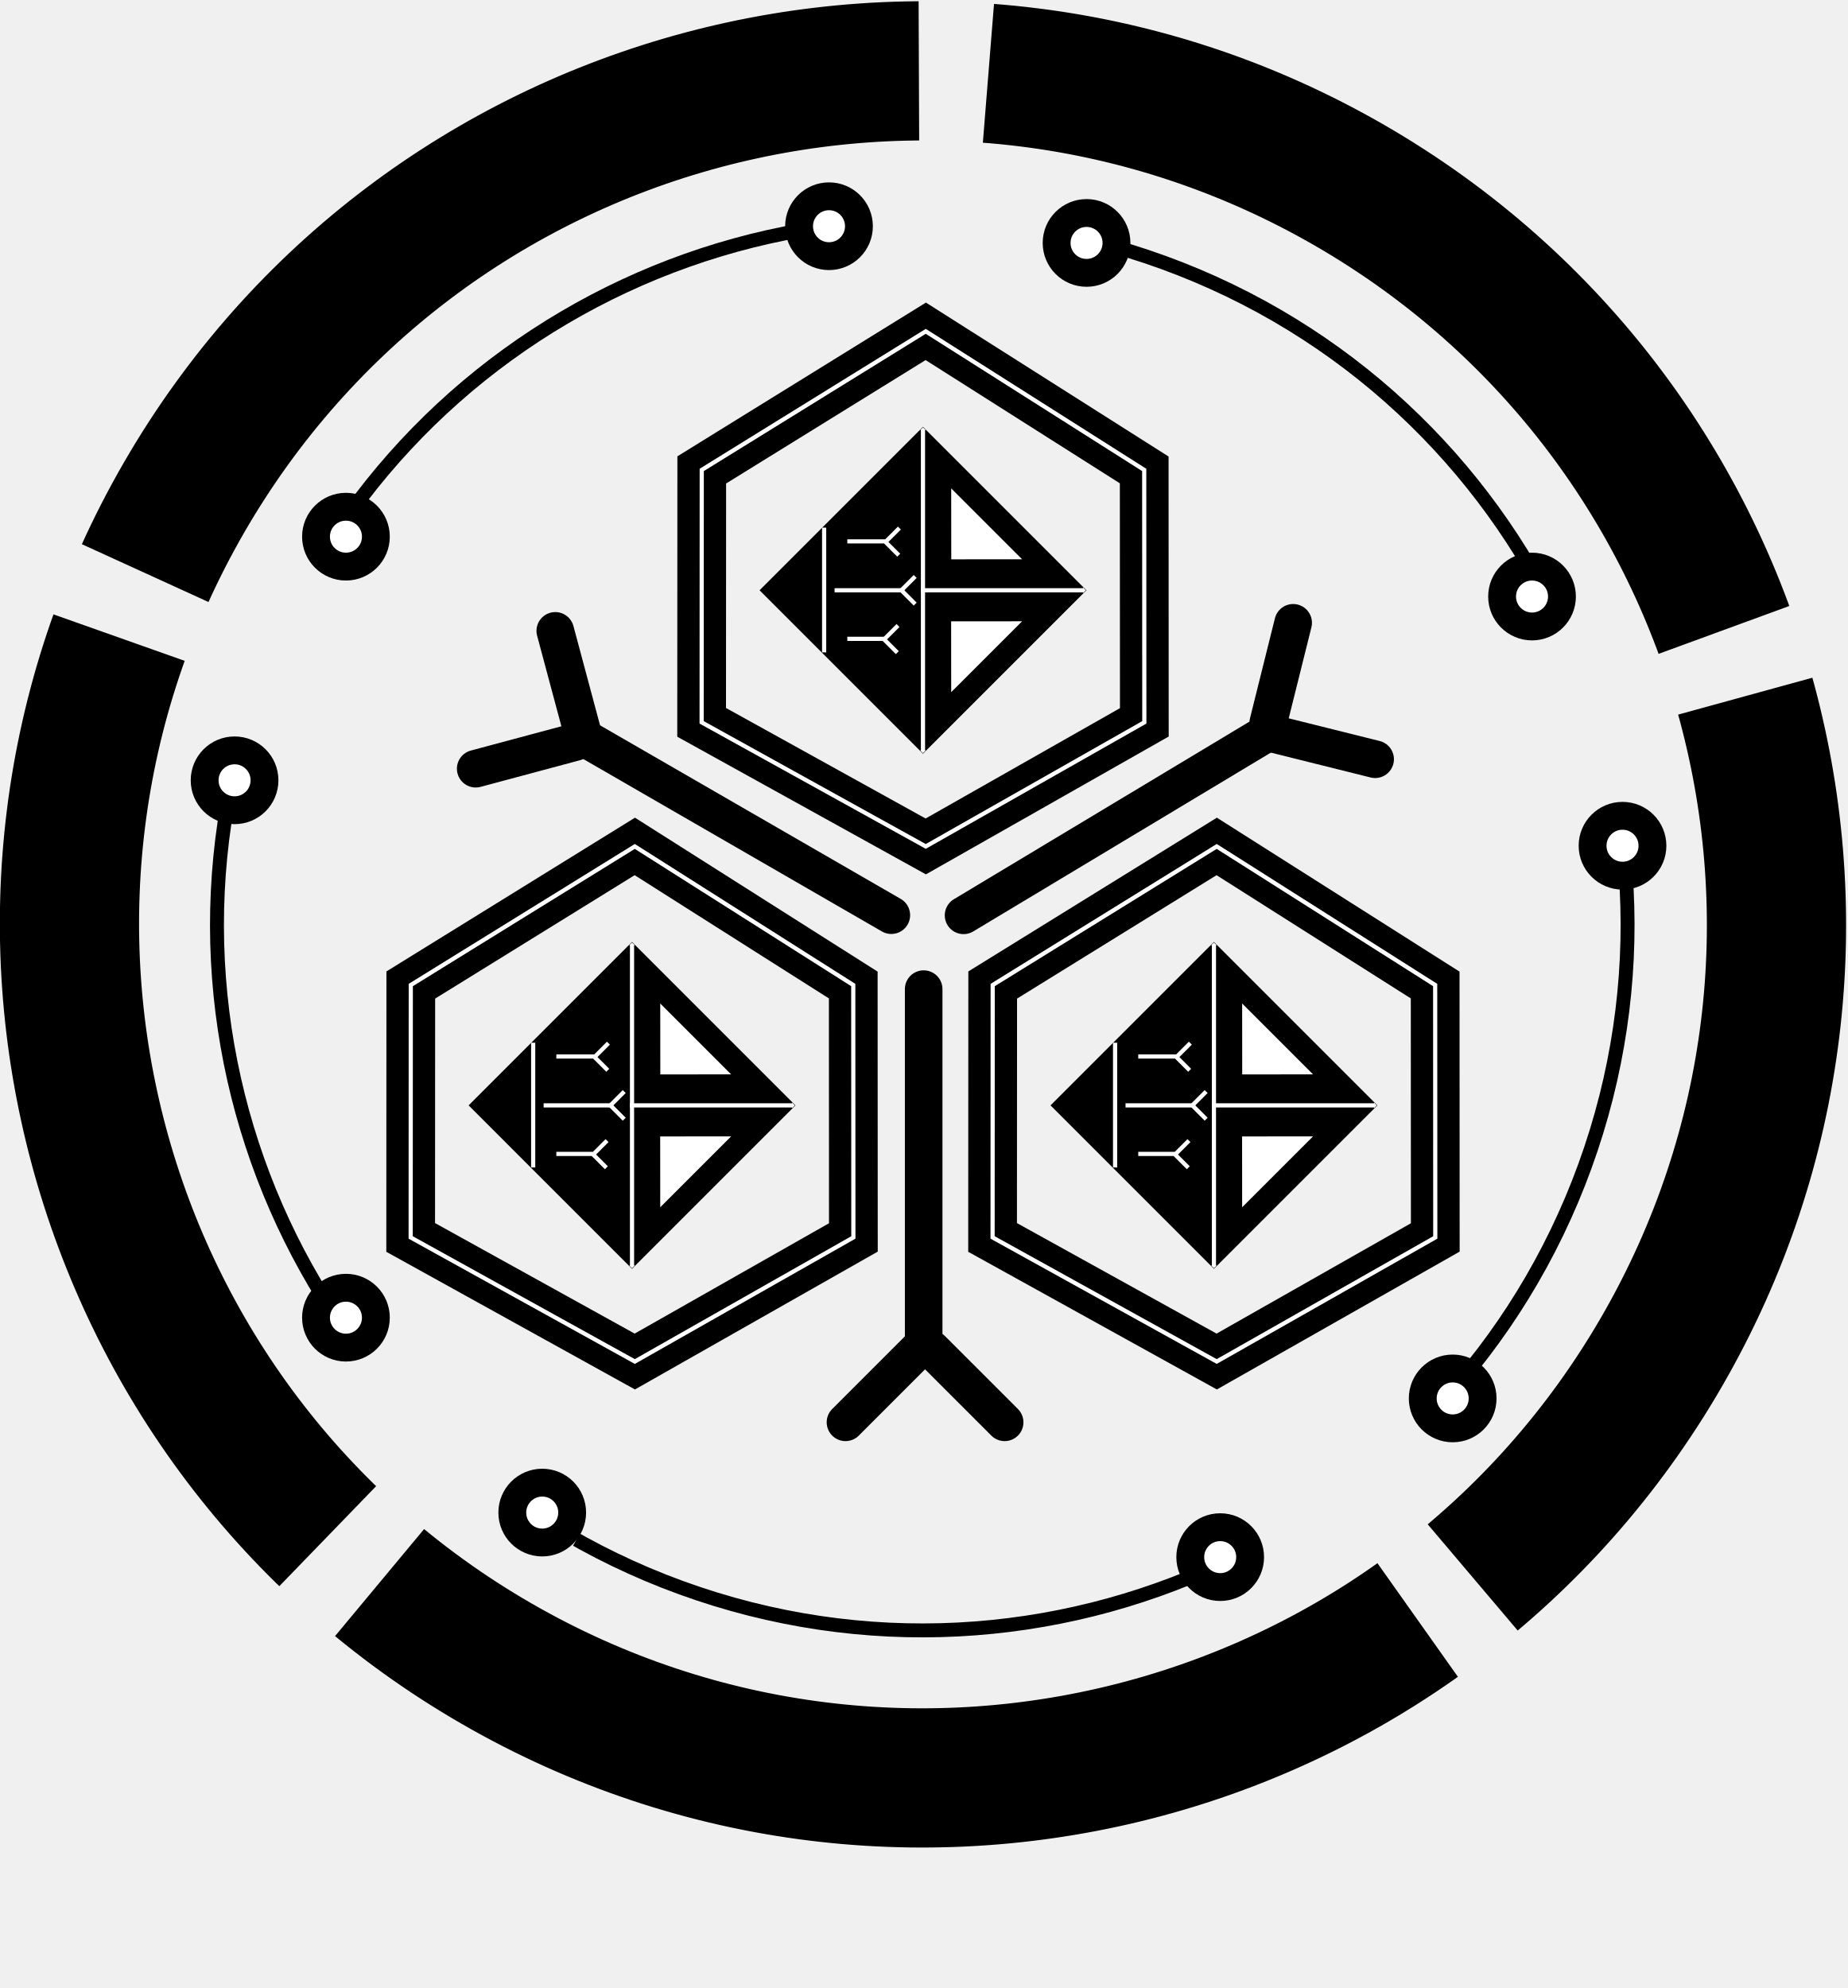
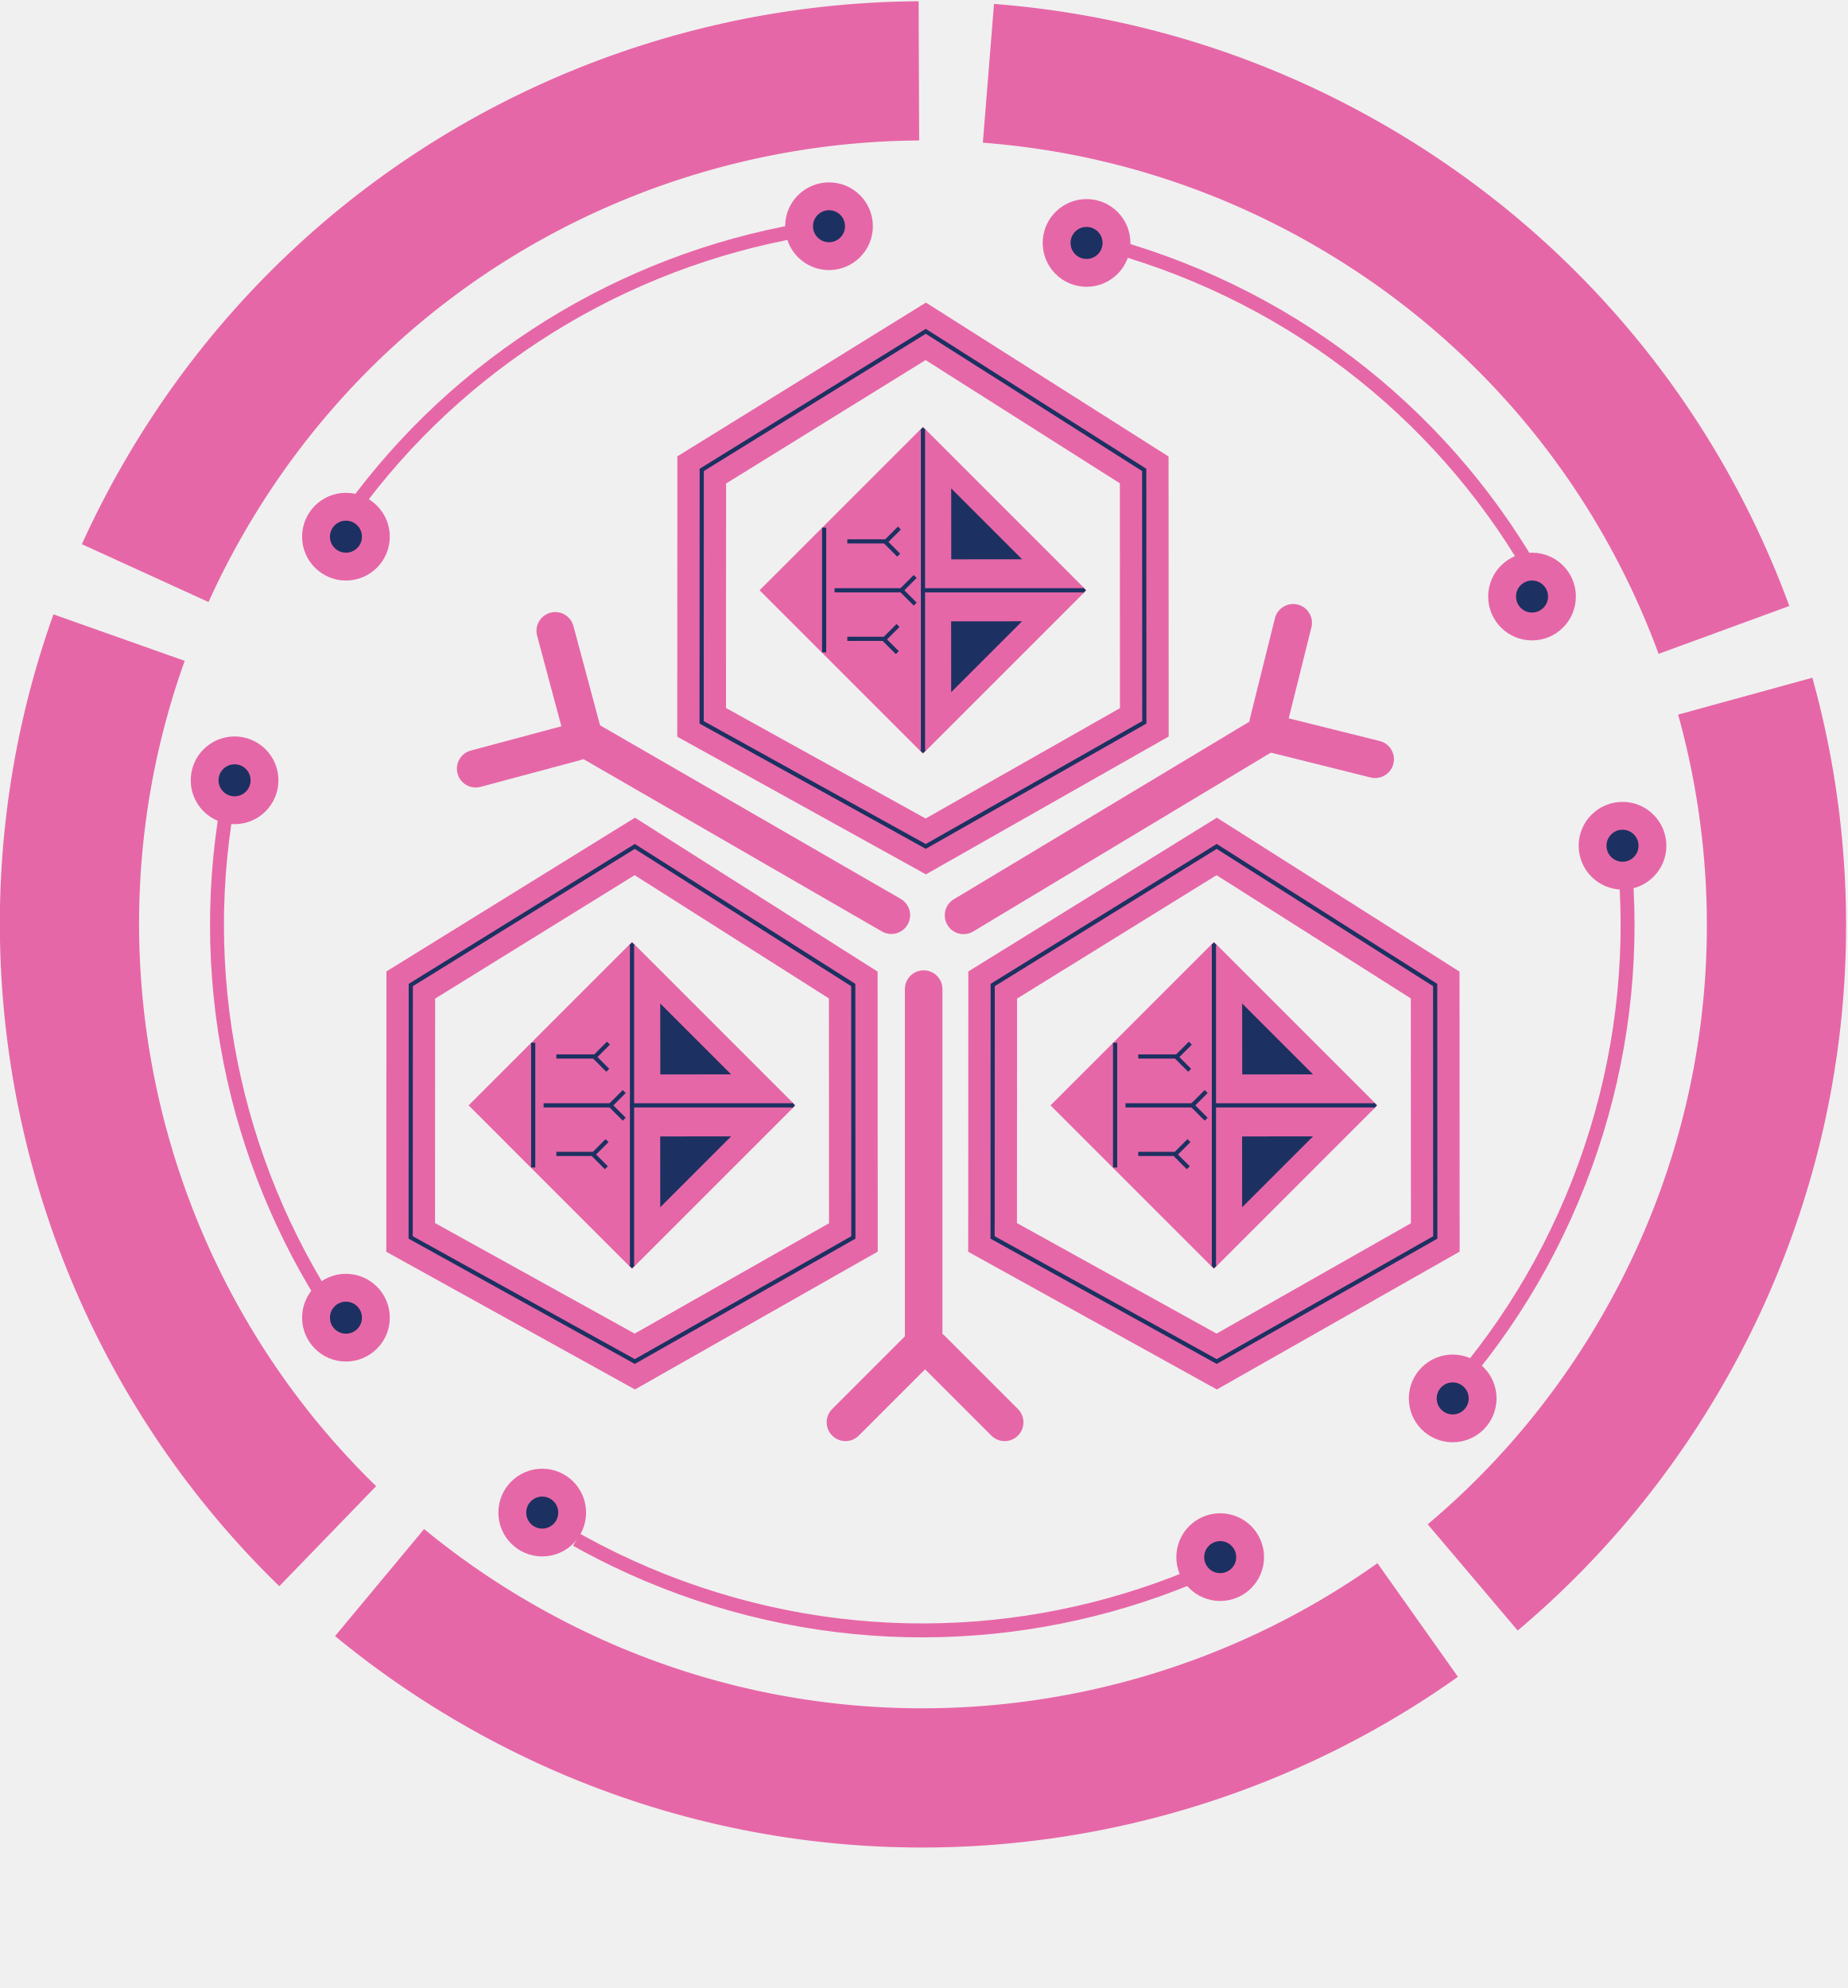
<svg xmlns="http://www.w3.org/2000/svg" width="1327" height="1428">
  <g fill="none" fill-rule="evenodd">
-     <path fill="#000" d="M663 306.62L780.38 424 663 541.38 545.62 424z" />
-     <path fill="#FFF" d="M683.318 401.773l-.046-50.957 50.912 50.912zM683.227 446.318l50.957-.046-50.912 50.912z" />
-     <path d="M663 310v228" stroke="#FFF" stroke-width="3" fill="#D8D8D8" stroke-linecap="square" />
-     <path d="M592 380.5v86.606" stroke="#FFF" stroke-width="3" fill="#FFF" stroke-linecap="square" />
-     <path d="M777 424H663" stroke="#FFF" stroke-width="3" stroke-linecap="square" />
-     <g stroke="#FFF" stroke-linecap="square" stroke-width="3">
+     <path fill="#e667a7" d="M663 306.62L780.38 424 663 541.38 545.62 424z" />
+     <path fill="#1c3161" d="M683.318 401.773l-.046-50.957 50.912 50.912zM683.227 446.318l50.957-.046-50.912 50.912z" />
+     <path d="M663 310v228" stroke="#1c3161" stroke-width="3" fill="#D8D8D8" stroke-linecap="square" />
+     <path d="M592 380.5v86.606" stroke="#1c3161" stroke-width="3" fill="#1c3161" stroke-linecap="square" />
+     <path d="M777 424H663" stroke="#1c3161" stroke-width="3" stroke-linecap="square" />
+     <g stroke="#1c3161" stroke-linecap="square" stroke-width="3">
      <path d="M648.127 424H601" />
-       <path d="M656.36 432.872l-7.761-7.761M656.36 415.128l-7.761 7.761" fill="#FFF" />
+       <path d="M656.36 432.872l-7.761-7.761M656.36 415.128l-7.761 7.761" fill="#1c3161" />
    </g>
-     <path d="M636.679 388.87h-26.542M645 380.37l-7.76 7.762M644.52 397.743l-7.76-7.761M635.679 458.87h-25.542M644 450.37l-7.76 7.762M643.52 467.743l-7.76-7.761" stroke="#FFF" stroke-width="3" fill="#FFF" stroke-linecap="square" />
-     <path fill="#FFF" d="M663 307l2 2h-4zM663 541l-2-2h4zM780 424l-2 2v-4z" />
-     <path stroke="#000" stroke-width="35" fill="none" d="M665 238l156.919 99.544.081 181.322L665 608l-161-89.134.081-181.322z" />
-     <path stroke="#FFF" stroke-width="3" fill="none" d="M665 238l156.919 99.544.081 181.322L665 608l-161-89.134.081-181.322z" />
+     <path d="M636.679 388.87h-26.542M645 380.37l-7.76 7.762M644.52 397.743l-7.76-7.761M635.679 458.87h-25.542M644 450.37l-7.76 7.762M643.52 467.743l-7.76-7.761" stroke="#1c3161" stroke-width="3" fill="#1c3161" stroke-linecap="square" />
+     <path fill="#1c3161" d="M663 307l2 2h-4zM663 541l-2-2h4zM780 424l-2 2v-4z" />
+     <path stroke="#e667a7" stroke-width="35" fill="none" d="M665 238l156.919 99.544.081 181.322L665 608l-161-89.134.081-181.322z" />
+     <path stroke="#1c3161" stroke-width="3" fill="none" d="M665 238l156.919 99.544.081 181.322L665 608l-161-89.134.081-181.322z" />
    <g>
-       <path fill="#000" d="M872 676.62L989.38 794 872 911.38 754.62 794z" />
-       <path fill="#FFF" d="M892.318 771.773l-.046-50.957 50.912 50.912zM892.227 816.318l50.957-.046-50.912 50.912z" />
-       <path d="M872 680v228" stroke="#FFF" stroke-width="3" fill="#D8D8D8" stroke-linecap="square" />
-       <path d="M801 750.5v86.606" stroke="#FFF" stroke-width="3" fill="#FFF" stroke-linecap="square" />
-       <path d="M986 794H872M857.127 794H810" stroke="#FFF" stroke-width="3" stroke-linecap="square" />
-       <path d="M845.679 758.87h-26.542M854 750.37l-7.76 7.762M853.52 767.743l-7.76-7.761M844.679 828.87h-25.542M853 820.37l-7.76 7.762M852.52 837.743l-7.76-7.761M865.36 802.872l-7.761-7.761M865.36 785.128l-7.761 7.761" stroke="#FFF" stroke-width="3" fill="#FFF" stroke-linecap="square" />
-       <path fill="#FFF" d="M872 677l2 2h-4zM872 911l-2-2h4zM989 794l-2 2v-4z" />
-       <path stroke="#000" stroke-width="35" fill="none" d="M874 608l156.919 99.544.081 181.322L874 978l-161-89.134.081-181.322z" />
-       <path stroke="#FFF" stroke-width="3" fill="none" d="M874 608l156.919 99.544.081 181.322L874 978l-161-89.134.081-181.322z" />
+       <path fill="#e667a7" d="M872 676.62L989.38 794 872 911.38 754.62 794z" />
+       <path fill="#1c3161" d="M892.318 771.773l-.046-50.957 50.912 50.912zM892.227 816.318l50.957-.046-50.912 50.912z" />
+       <path d="M872 680v228" stroke="#1c3161" stroke-width="3" fill="#D8D8D8" stroke-linecap="square" />
+       <path d="M801 750.5v86.606" stroke="#1c3161" stroke-width="3" fill="#1c3161" stroke-linecap="square" />
+       <path d="M986 794H872M857.127 794H810" stroke="#1c3161" stroke-width="3" stroke-linecap="square" />
+       <path d="M845.679 758.87h-26.542M854 750.37l-7.76 7.762M853.52 767.743l-7.76-7.761M844.679 828.87h-25.542M853 820.37l-7.76 7.762M852.52 837.743l-7.76-7.761M865.36 802.872l-7.761-7.761M865.36 785.128l-7.761 7.761" stroke="#1c3161" stroke-width="3" fill="#1c3161" stroke-linecap="square" />
+       <path fill="#1c3161" d="M872 677l2 2h-4zM872 911l-2-2h4zM989 794l-2 2v-4z" />
+       <path stroke="#e667a7" stroke-width="35" fill="none" d="M874 608l156.919 99.544.081 181.322L874 978l-161-89.134.081-181.322z" />
+       <path stroke="#1c3161" stroke-width="3" fill="none" d="M874 608l156.919 99.544.081 181.322L874 978l-161-89.134.081-181.322z" />
    </g>
    <g>
-       <path fill="#000" d="M454 676.62L571.38 794 454 911.38 336.62 794z" />
-       <path fill="#FFF" d="M474.318 771.773l-.046-50.957 50.912 50.912zM474.227 816.318l50.957-.046-50.912 50.912z" />
-       <path d="M454 680v228" stroke="#FFF" stroke-width="3" fill="#D8D8D8" stroke-linecap="square" />
-       <path d="M383 750.5v86.606" stroke="#FFF" stroke-width="3" fill="#FFF" stroke-linecap="square" />
-       <path d="M568 794H454M439.127 794H392" stroke="#FFF" stroke-width="3" stroke-linecap="square" />
-       <path d="M427.679 758.87h-26.542M436 750.37l-7.76 7.762M435.52 767.743l-7.76-7.761M426.679 828.87h-25.542M435 820.37l-7.76 7.762M434.52 837.743l-7.76-7.761M447.36 802.872l-7.761-7.761M447.36 785.128l-7.761 7.761" stroke="#FFF" stroke-width="3" fill="#FFF" stroke-linecap="square" />
-       <path fill="#FFF" d="M454 677l2 2h-4zM454 911l-2-2h4zM571 794l-2 2v-4z" />
-       <path stroke="#000" stroke-width="35" fill="none" d="M456 608l156.919 99.544.081 181.322L456 978l-161-89.134.081-181.322z" />
-       <path stroke="#FFF" stroke-width="3" fill="none" d="M456 608l156.919 99.544.081 181.322L456 978l-161-89.134.081-181.322z" />
+       <path fill="#e667a7" d="M454 676.62L571.38 794 454 911.38 336.62 794z" />
+       <path fill="#1c3161" d="M474.318 771.773l-.046-50.957 50.912 50.912zM474.227 816.318l50.957-.046-50.912 50.912z" />
+       <path d="M454 680v228" stroke="#1c3161" stroke-width="3" fill="#D8D8D8" stroke-linecap="square" />
+       <path d="M383 750.5v86.606" stroke="#1c3161" stroke-width="3" fill="#1c3161" stroke-linecap="square" />
+       <path d="M568 794H454M439.127 794H392" stroke="#1c3161" stroke-width="3" stroke-linecap="square" />
+       <path d="M427.679 758.87h-26.542M436 750.37l-7.76 7.762M435.52 767.743l-7.76-7.761M426.679 828.87h-25.542M435 820.37l-7.76 7.762M434.52 837.743l-7.76-7.761M447.36 802.872l-7.761-7.761M447.36 785.128l-7.761 7.761" stroke="#1c3161" stroke-width="3" fill="#1c3161" stroke-linecap="square" />
+       <path fill="#1c3161" d="M454 677l2 2h-4zM454 911l-2-2h4zM571 794l-2 2v-4z" />
+       <path stroke="#e667a7" stroke-width="35" fill="none" d="M456 608l156.919 99.544.081 181.322L456 978l-161-89.134.081-181.322z" />
+       <path stroke="#1c3161" stroke-width="3" fill="none" d="M456 608l156.919 99.544.081 181.322L456 978l-161-89.134.081-181.322z" />
    </g>
-     <g transform="translate(588 697)" fill="#000">
+     <g transform="translate(588 697)" fill="#e667a7">
      <rect x="62" width="27" height="281" rx="13.5" />
      <rect transform="rotate(45 45.5 298.5)" x="32" y="248" width="27" height="101" rx="13.5" />
      <rect transform="rotate(135 107.5 298.5)" x="94" y="248" width="27" height="101" rx="13.5" />
    </g>
-     <g transform="rotate(120 172.01 498.476)" fill="#000">
+     <g transform="rotate(120 172.01 498.476)" fill="#e667a7">
      <rect x="62" width="27" height="281" rx="13.5" />
      <rect transform="rotate(45 45.5 298.5)" x="32" y="248" width="27" height="101" rx="13.5" />
      <rect transform="rotate(135 107.5 298.5)" x="94" y="248" width="27" height="101" rx="13.5" />
    </g>
-     <g transform="rotate(-121 566.003 161.052)" fill="#000">
+     <g transform="rotate(-121 566.003 161.052)" fill="#e667a7">
      <rect x="62" width="27" height="281" rx="13.5" />
      <rect transform="rotate(45 45.5 298.5)" x="32" y="248" width="27" height="101" rx="13.5" />
      <rect transform="rotate(135 107.5 298.5)" x="94" y="248" width="27" height="101" rx="13.5" />
    </g>
-     <path d="M356.5 1194.874c293.193 169.275 668.098 68.82 837.374-224.374 169.275-293.193 68.82-668.098-224.374-837.374C676.307-36.149 301.402 64.306 132.126 357.5c-169.275 293.193-68.82 668.098 224.374 837.374z" stroke="#000" stroke-width="100" fill="none" stroke-dasharray="700,50" />
-     <g transform="translate(13 15)" stroke="#000">
+     <path d="M356.5 1194.874c293.193 169.275 668.098 68.82 837.374-224.374 169.275-293.193 68.82-668.098-224.374-837.374C676.307-36.149 301.402 64.306 132.126 357.5c-169.275 293.193-68.82 668.098 224.374 837.374z" stroke="#e667a7" stroke-width="100" fill="none" stroke-dasharray="700,50" />
+     <g transform="translate(13 15)" stroke="#e667a7">
      <path d="M476.267 1125.454c262.862 95.674 553.513-39.858 649.187-302.72 95.674-262.863-39.858-553.514-302.72-649.188-262.863-95.674-553.514 39.858-649.188 302.72-95.674 262.863 39.858 553.514 302.72 649.188z" stroke-width="10" fill="none" stroke-dasharray="380,240" />
-       <circle stroke-width="20" fill="#FFF" cx="235.5" cy="370.5" r="21.5" />
-       <circle stroke-width="20" fill="#FFF" cx="582.5" cy="147.5" r="21.5" />
-       <circle stroke-width="20" fill="#FFF" cx="155.5" cy="545.5" r="21.5" />
-       <circle stroke-width="20" fill="#FFF" cx="235.5" cy="931.5" r="21.5" />
-       <circle stroke-width="20" fill="#FFF" cx="376.5" cy="1071.5" r="21.5" />
-       <circle stroke-width="20" fill="#FFF" cx="863.5" cy="1103.5" r="21.5" />
-       <circle stroke-width="20" fill="#FFF" cx="1030.5" cy="989.5" r="21.5" />
-       <circle stroke-width="20" fill="#FFF" cx="1152.5" cy="592.5" r="21.5" />
-       <circle stroke-width="20" fill="#FFF" cx="1087.5" cy="413.5" r="21.5" />
-       <circle stroke-width="20" fill="#FFF" cx="767.5" cy="159.5" r="21.5" />
+       <circle stroke-width="20" fill="#1c3161" cx="235.5" cy="370.5" r="21.5" />
+       <circle stroke-width="20" fill="#1c3161" cx="582.5" cy="147.5" r="21.5" />
+       <circle stroke-width="20" fill="#1c3161" cx="155.5" cy="545.5" r="21.5" />
+       <circle stroke-width="20" fill="#1c3161" cx="235.5" cy="931.5" r="21.5" />
+       <circle stroke-width="20" fill="#1c3161" cx="376.5" cy="1071.5" r="21.5" />
+       <circle stroke-width="20" fill="#1c3161" cx="863.5" cy="1103.5" r="21.5" />
+       <circle stroke-width="20" fill="#1c3161" cx="1030.5" cy="989.5" r="21.5" />
+       <circle stroke-width="20" fill="#1c3161" cx="1152.5" cy="592.5" r="21.5" />
+       <circle stroke-width="20" fill="#1c3161" cx="1087.5" cy="413.5" r="21.5" />
+       <circle stroke-width="20" fill="#1c3161" cx="767.5" cy="159.5" r="21.5" />
    </g>
  </g>
</svg>
